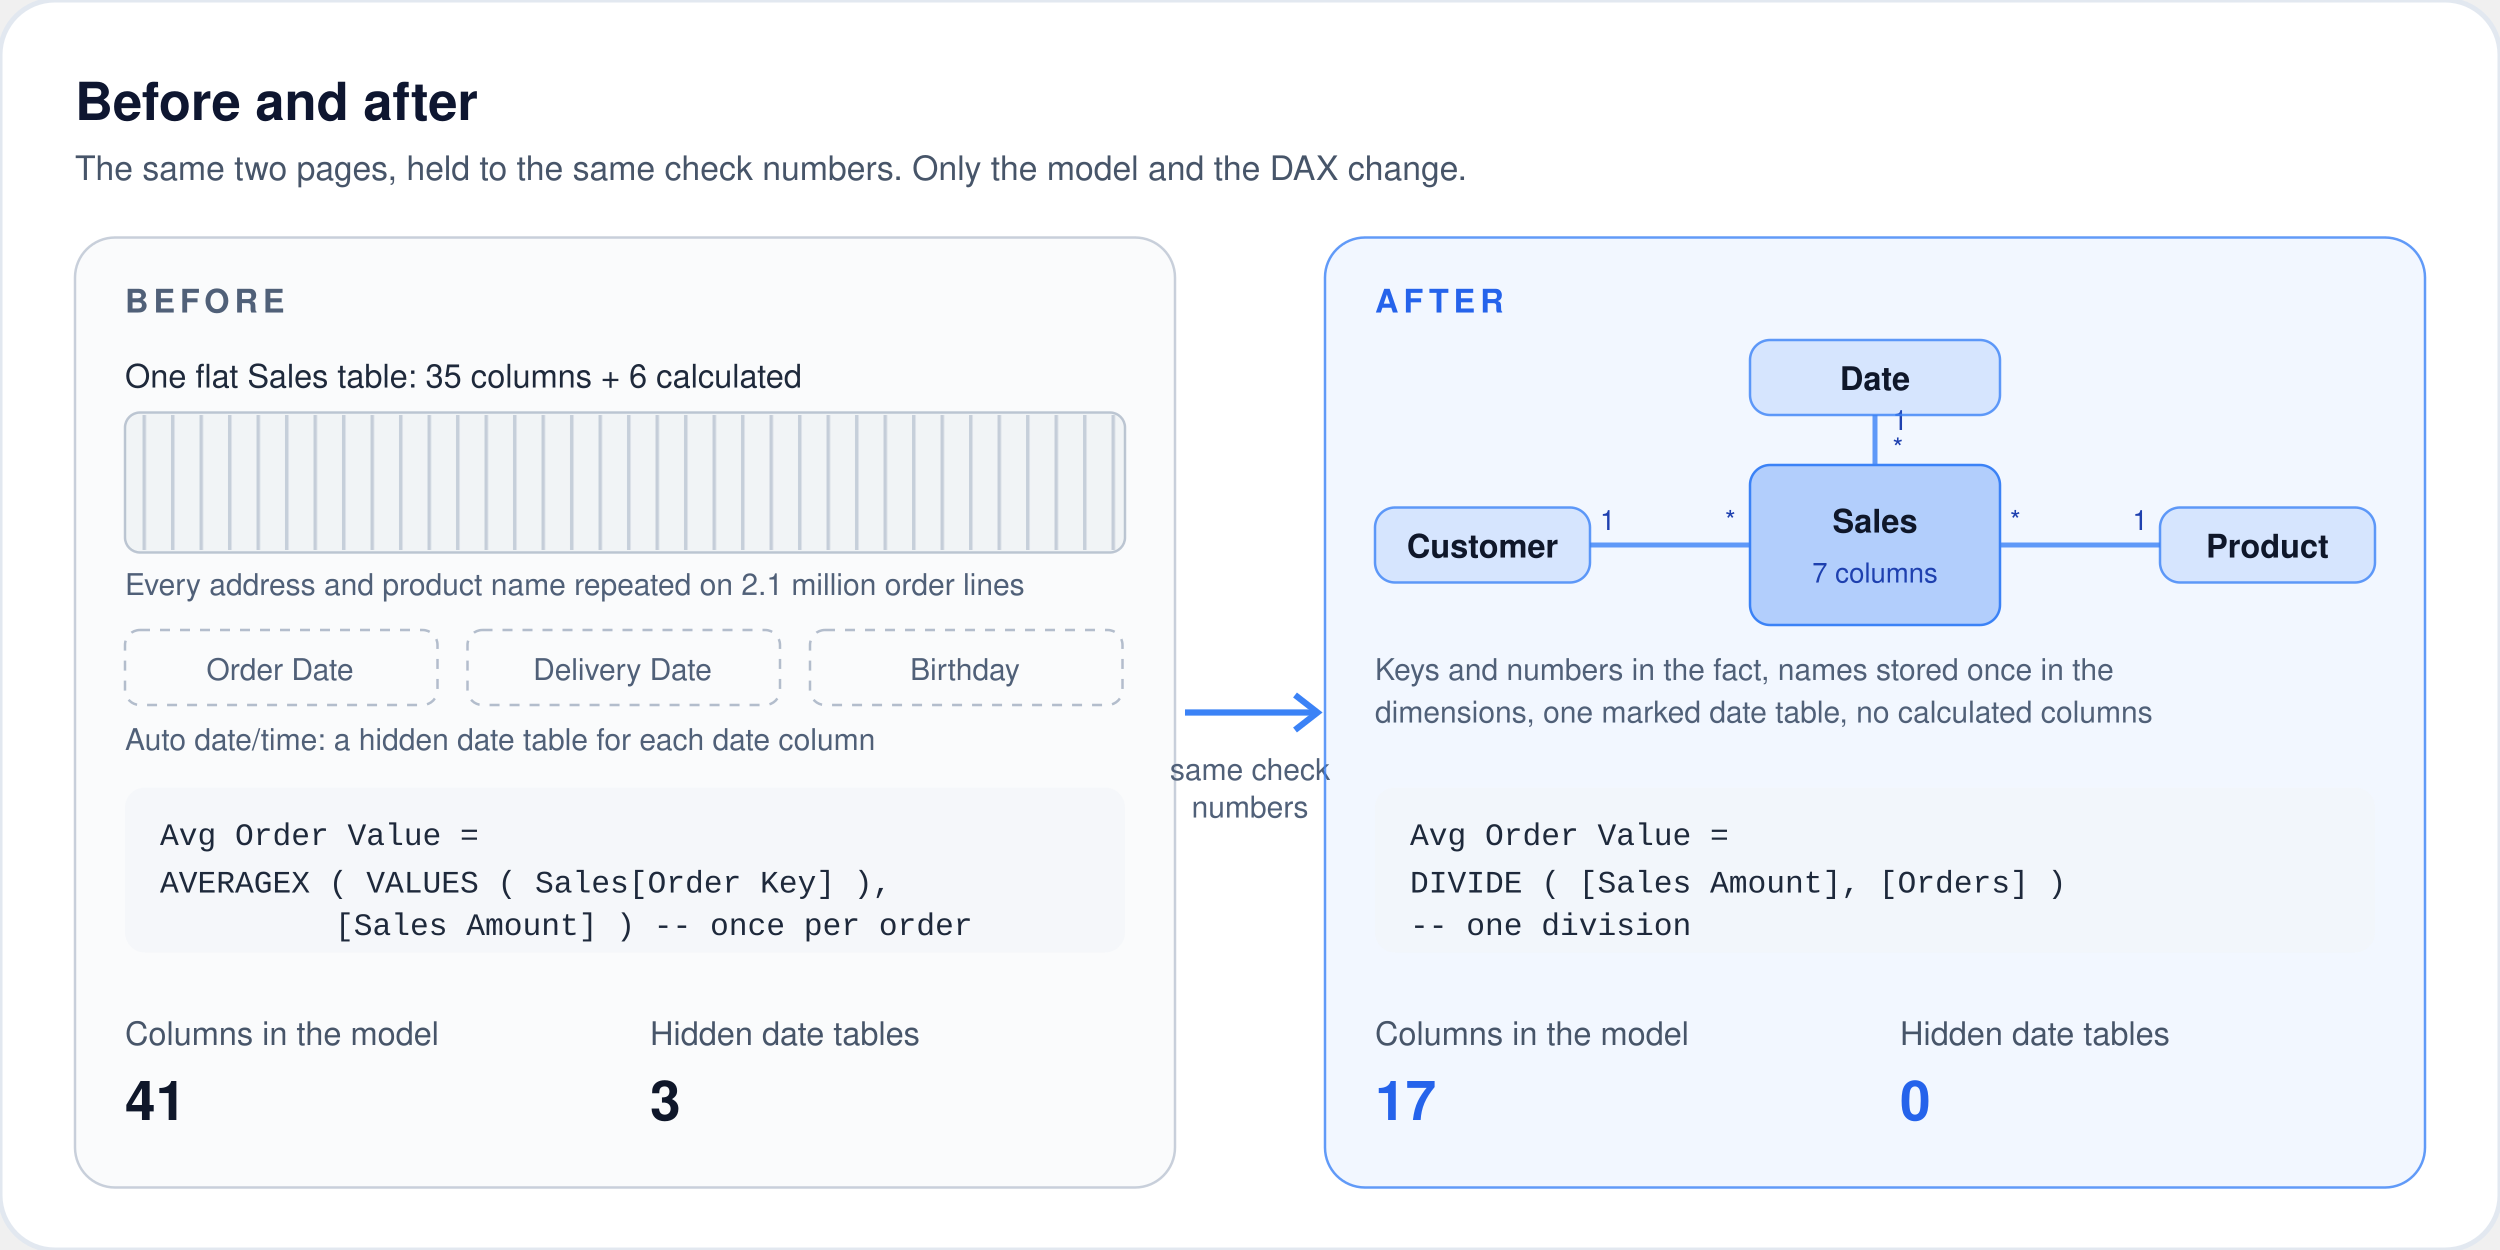
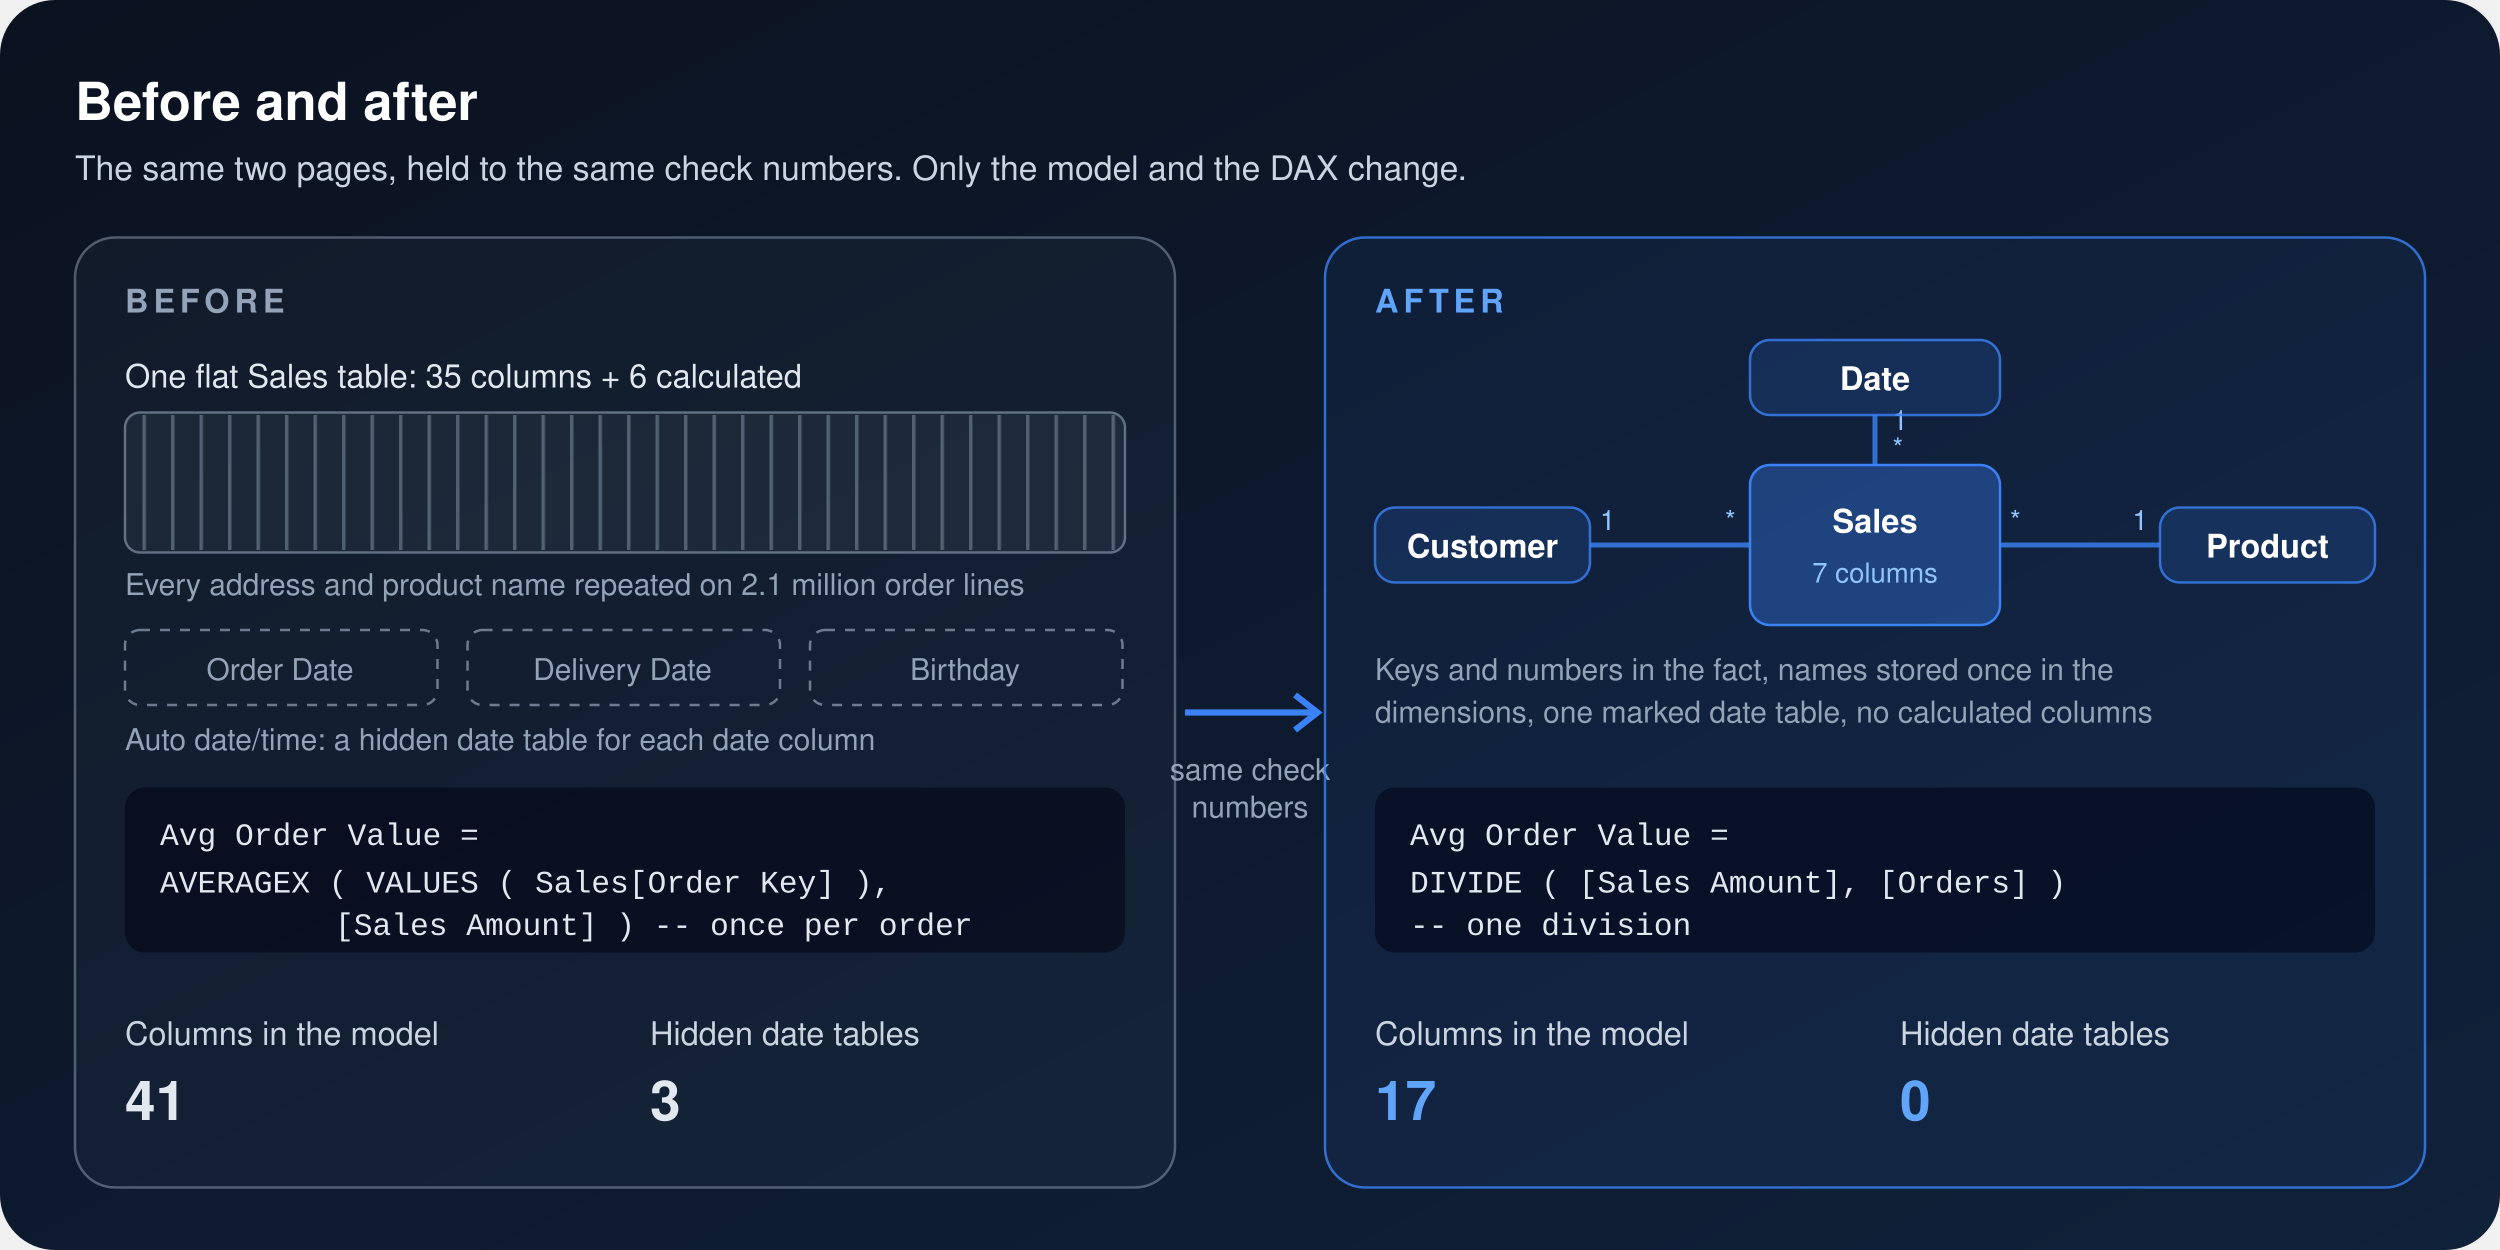
<svg xmlns="http://www.w3.org/2000/svg" viewBox="0 0 1000 500" width="1000" height="500" role="img" aria-label="Before and after. Before: one flat Sales table plus calculated columns, hidden auto date tables, and Avg Order Value computed by iterating every order. After: a star schema, a small Sales fact with Date, Customer and Product dimensions, and Avg Order Value as one division. Both must show the same check numbers. Before: 41 columns in the model and 3 hidden date tables. After: 17 columns and none.">
  <defs>
    <linearGradient id="bg" x1="0" y1="0" x2="1" y2="1">
-       <stop offset="0" stop-color="#FFFFFF" />
-       <stop offset="1" stop-color="#FFFFFF" />
+       <stop offset="0" stop-color="#0B1220" />
+       <stop offset="1" stop-color="#10213A" />
    </linearGradient>
    <pattern id="cols" width="11.4" height="10" patternUnits="userSpaceOnUse">
      <rect width="1.4" height="10" fill="#94A3B8" fill-opacity="0.45" />
    </pattern>
  </defs>
  <style>
    text { font-family: "Segoe UI", -apple-system, Helvetica, Arial, sans-serif; }
-     .title { font-size: 21px; font-weight: 700; fill: #0E1630; }
-     .sub { font-size: 13.5px; fill: #475569; }
+     .title { font-size: 21px; font-weight: 700; fill: #FFFFFF; }
+     .sub { font-size: 13.5px; fill: #CBD5E1; }
    .tag { font-size: 13px; font-weight: 700; letter-spacing: 2px; }
-     .label { font-size: 13px; fill: #1E293B; }
-     .small { font-size: 12px; fill: #506078; }
-     .node { font-size: 13px; font-weight: 600; fill: #0F172A; }
-     .card { font-size: 11px; fill: #1D4ED8; }
-     .code { font-family: Consolas, "Courier New", monospace; font-size: 12.5px; fill: #1E293B; }
-     .metric { font-size: 13px; fill: #475569; }
+     .label { font-size: 13px; fill: #E2E8F0; }
+     .small { font-size: 12px; fill: #94A3B8; }
+     .node { font-size: 13px; font-weight: 600; fill: #FFFFFF; }
+     .card { font-size: 11px; fill: #93C5FD; }
+     .code { font-family: Consolas, "Courier New", monospace; font-size: 12.5px; fill: #E2E8F0; }
+     .metric { font-size: 13px; fill: #CBD5E1; }
    .big { font-size: 22px; font-weight: 700; }
  </style>
-   <rect width="1000" height="500" rx="22" fill="url(#bg)" stroke="#E2E8F0" stroke-width="2" />
+   <rect width="1000" height="500" rx="22" fill="url(#bg)" />
  <text x="30" y="48" class="title">Before and after</text>
  <text x="30" y="72" class="sub">The same two pages, held to the same check numbers. Only the model and the DAX change.</text>
  <rect x="30" y="95" width="440" height="380" rx="16" fill="#94A3B8" fill-opacity="0.05" stroke="#94A3B8" stroke-opacity="0.5" />
-   <text x="50" y="125" class="tag" fill="#506078">BEFORE</text>
+   <text x="50" y="125" class="tag" fill="#94A3B8">BEFORE</text>
  <text x="50" y="155" class="label">One flat Sales table: 35 columns + 6 calculated</text>
  <rect x="50" y="165" width="400" height="56" rx="6" fill="#94A3B8" fill-opacity="0.08" stroke="#94A3B8" stroke-opacity="0.6" />
  <rect x="51" y="166" width="398" height="54" fill="url(#cols)" />
  <text x="50" y="238" class="small">Every address and product name repeated on 2.1 million order lines</text>
  <rect x="50" y="252" width="125" height="30" rx="6" fill="none" stroke="#94A3B8" stroke-opacity="0.7" stroke-dasharray="4 4" />
  <text x="112" y="272" class="small" text-anchor="middle">Order Date</text>
  <rect x="187" y="252" width="125" height="30" rx="6" fill="none" stroke="#94A3B8" stroke-opacity="0.7" stroke-dasharray="4 4" />
  <text x="249" y="272" class="small" text-anchor="middle">Delivery Date</text>
  <rect x="324" y="252" width="125" height="30" rx="6" fill="none" stroke="#94A3B8" stroke-opacity="0.7" stroke-dasharray="4 4" />
  <text x="386" y="272" class="small" text-anchor="middle">Birthday</text>
  <text x="50" y="300" class="small">Auto date/time: a hidden date table for each date column</text>
-   <rect x="50" y="315" width="400" height="66" rx="8" fill="#F1F5F9" fill-opacity="0.6" />
+   <rect x="50" y="315" width="400" height="66" rx="8" fill="#020617" fill-opacity="0.6" />
  <text x="64" y="338" class="code">Avg Order Value =</text>
  <text x="64" y="357" class="code">AVERAGEX ( VALUES ( Sales[Order Key] ),</text>
  <text x="134" y="374" class="code">[Sales Amount] )  -- once per order</text>
  <text x="50" y="418" class="metric">Columns in the model</text>
-   <text x="50" y="448" class="big" fill="#0F172A">41</text>
+   <text x="50" y="448" class="big" fill="#E2E8F0">41</text>
  <text x="260" y="418" class="metric">Hidden date tables</text>
-   <text x="260" y="448" class="big" fill="#0F172A">3</text>
+   <text x="260" y="448" class="big" fill="#E2E8F0">3</text>
  <path d="M474 285h52" stroke="#3B82F6" stroke-width="2.5" fill="none" />
  <path d="M518 278l9 7-9 7" stroke="#3B82F6" stroke-width="2.5" fill="none" />
  <text x="500" y="312" class="small" text-anchor="middle">same check</text>
  <text x="500" y="327" class="small" text-anchor="middle">numbers</text>
  <rect x="530" y="95" width="440" height="380" rx="16" fill="#3B82F6" fill-opacity="0.07" stroke="#3B82F6" stroke-opacity="0.8" />
-   <text x="550" y="125" class="tag" fill="#2563EB">AFTER</text>
+   <text x="550" y="125" class="tag" fill="#60A5FA">AFTER</text>
  <path d="M750 186V166M700 218H636M800 218H864" stroke="#3B82F6" stroke-opacity="0.8" stroke-width="2" fill="none" />
-   <text x="757" y="172" class="card" style="fill:#1E40AF">1</text>
-   <text x="757" y="183" class="card" style="fill:#1E40AF">*</text>
-   <text x="640" y="212" class="card" style="fill:#1E40AF">1</text>
-   <text x="690" y="212" class="card" style="fill:#1E40AF">*</text>
-   <text x="853" y="212" class="card" style="fill:#1E40AF">1</text>
-   <text x="804" y="212" class="card" style="fill:#1E40AF">*</text>
+   <text x="757" y="172" class="card">1</text>
+   <text x="757" y="183" class="card">*</text>
+   <text x="640" y="212" class="card">1</text>
+   <text x="690" y="212" class="card">*</text>
+   <text x="853" y="212" class="card">1</text>
+   <text x="804" y="212" class="card">*</text>
  <rect x="700" y="186" width="100" height="64" rx="8" fill="#3B82F6" fill-opacity="0.35" stroke="#3B82F6" />
  <text x="750" y="213" class="node" text-anchor="middle">Sales</text>
-   <text x="750" y="233" class="card" text-anchor="middle" style="fill:#1E40AF">7 columns</text>
+   <text x="750" y="233" class="card" text-anchor="middle">7 columns</text>
  <rect x="700" y="136" width="100" height="30" rx="8" fill="#3B82F6" fill-opacity="0.15" stroke="#3B82F6" stroke-opacity="0.8" />
  <text x="750" y="156" class="node" text-anchor="middle">Date</text>
  <rect x="550" y="203" width="86" height="30" rx="8" fill="#3B82F6" fill-opacity="0.15" stroke="#3B82F6" stroke-opacity="0.8" />
  <text x="593" y="223" class="node" text-anchor="middle">Customer</text>
  <rect x="864" y="203" width="86" height="30" rx="8" fill="#3B82F6" fill-opacity="0.15" stroke="#3B82F6" stroke-opacity="0.8" />
  <text x="907" y="223" class="node" text-anchor="middle">Product</text>
  <text x="550" y="272" class="small">Keys and numbers in the fact, names stored once in the</text>
  <text x="550" y="289" class="small">dimensions, one marked date table, no calculated columns</text>
-   <rect x="550" y="315" width="400" height="66" rx="8" fill="#F1F5F9" fill-opacity="0.6" />
+   <rect x="550" y="315" width="400" height="66" rx="8" fill="#020617" fill-opacity="0.6" />
  <text x="564" y="338" class="code">Avg Order Value =</text>
  <text x="564" y="357" class="code">DIVIDE ( [Sales Amount], [Orders] )</text>
  <text x="564" y="374" class="code">-- one division</text>
  <text x="550" y="418" class="metric">Columns in the model</text>
-   <text x="550" y="448" class="big" fill="#2563EB">17</text>
+   <text x="550" y="448" class="big" fill="#60A5FA">17</text>
  <text x="760" y="418" class="metric">Hidden date tables</text>
-   <text x="760" y="448" class="big" fill="#2563EB">0</text>
+   <text x="760" y="448" class="big" fill="#60A5FA">0</text>
</svg>
